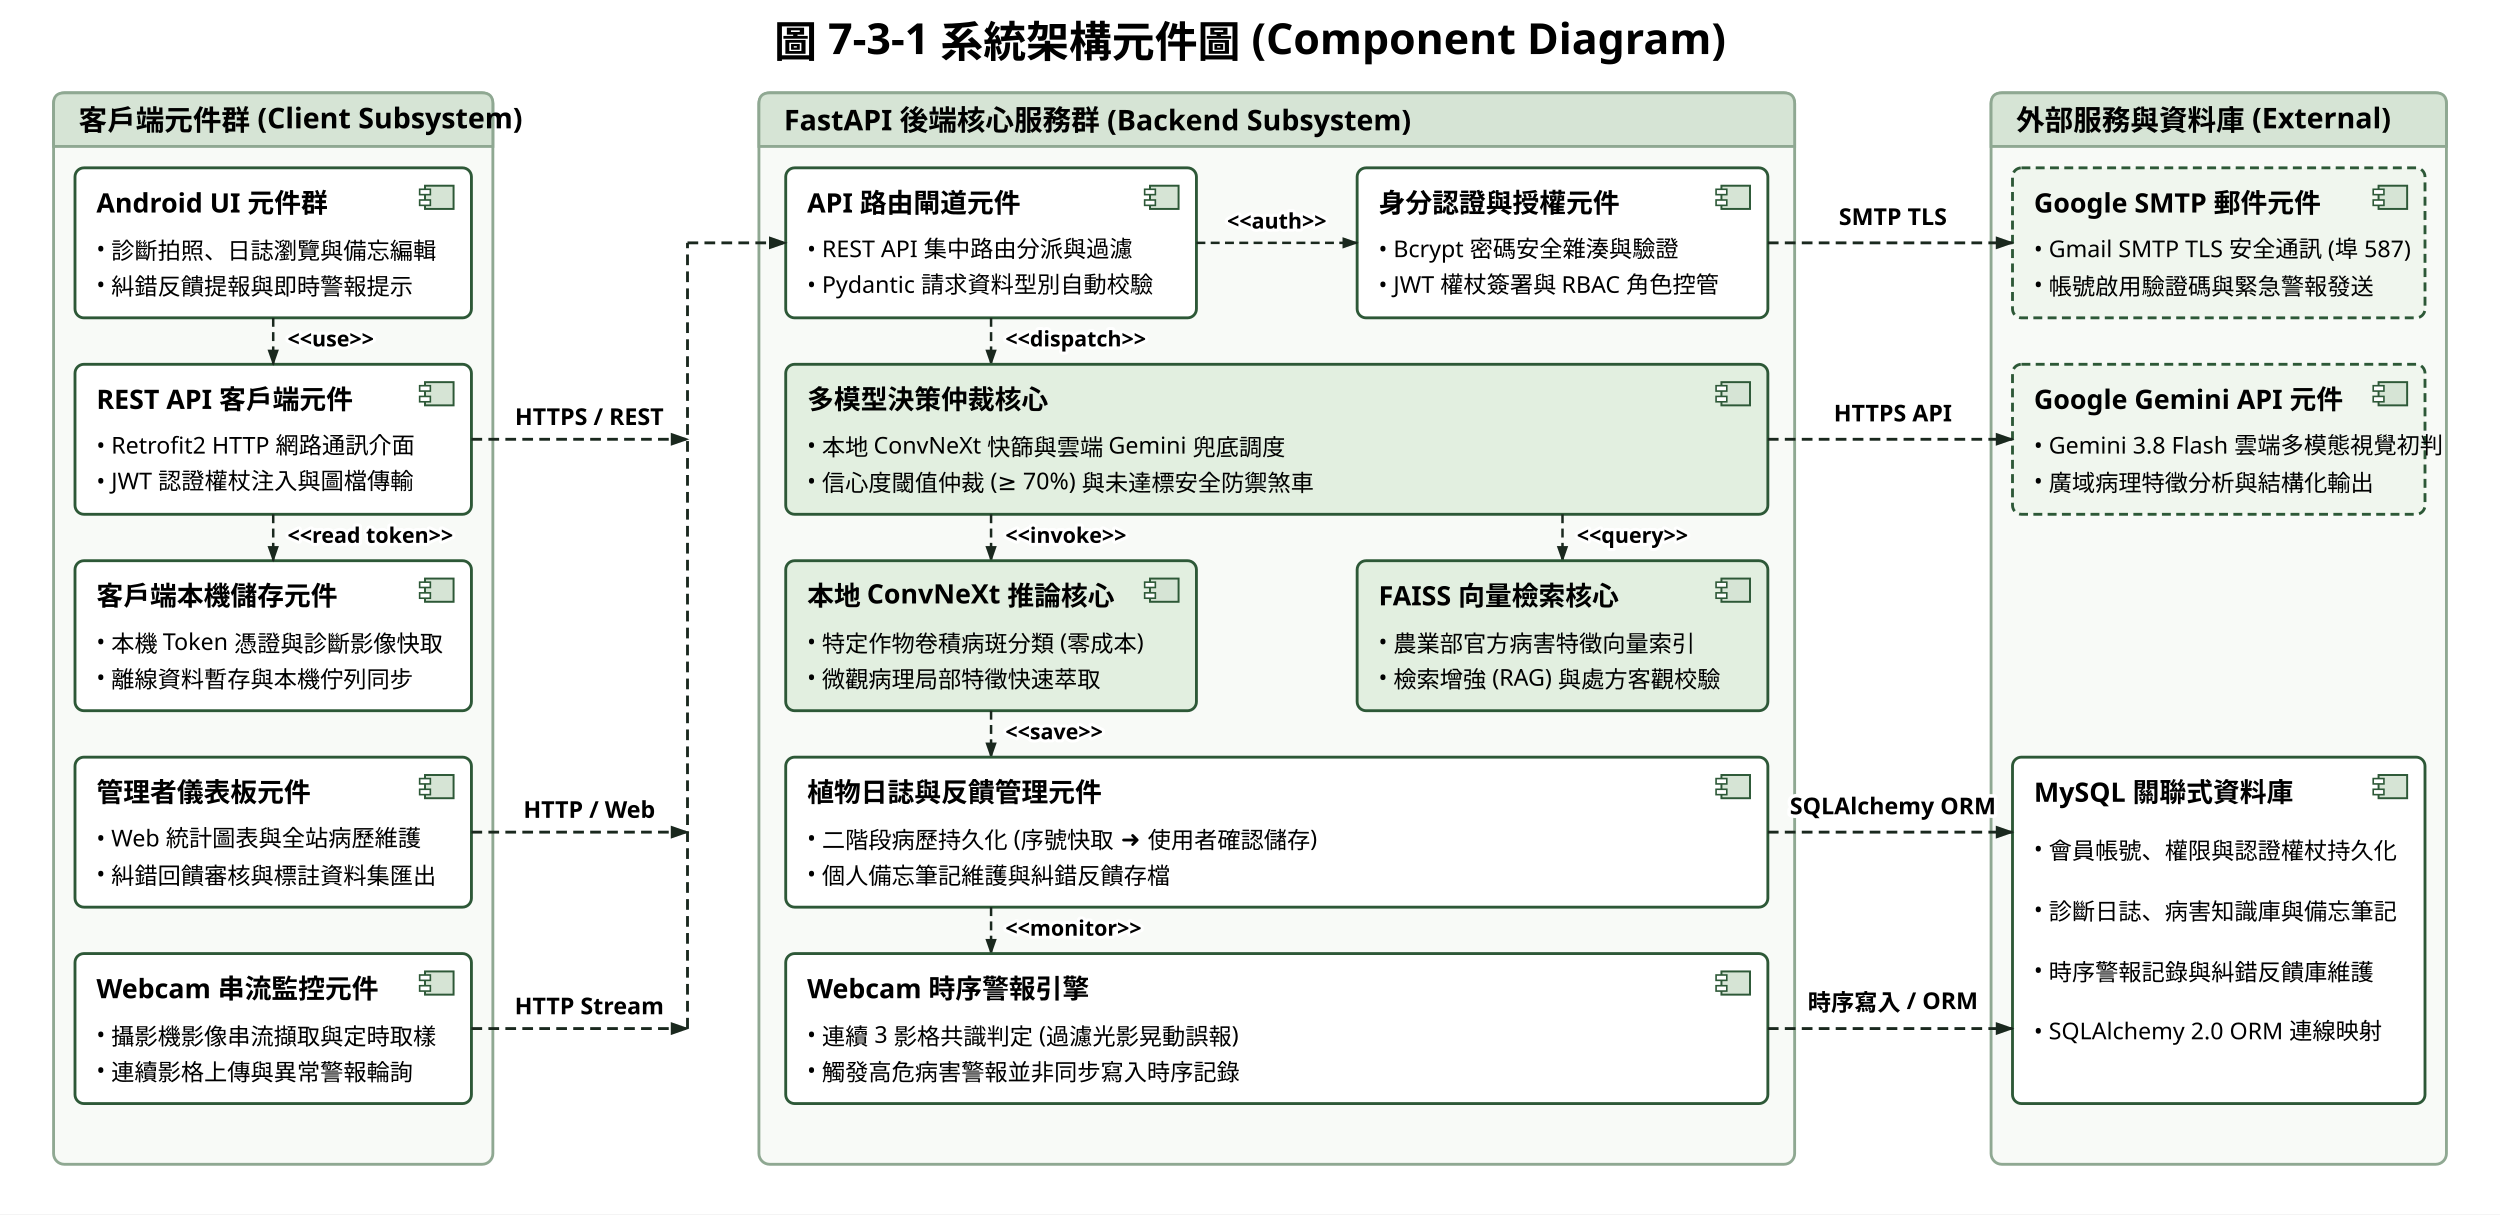
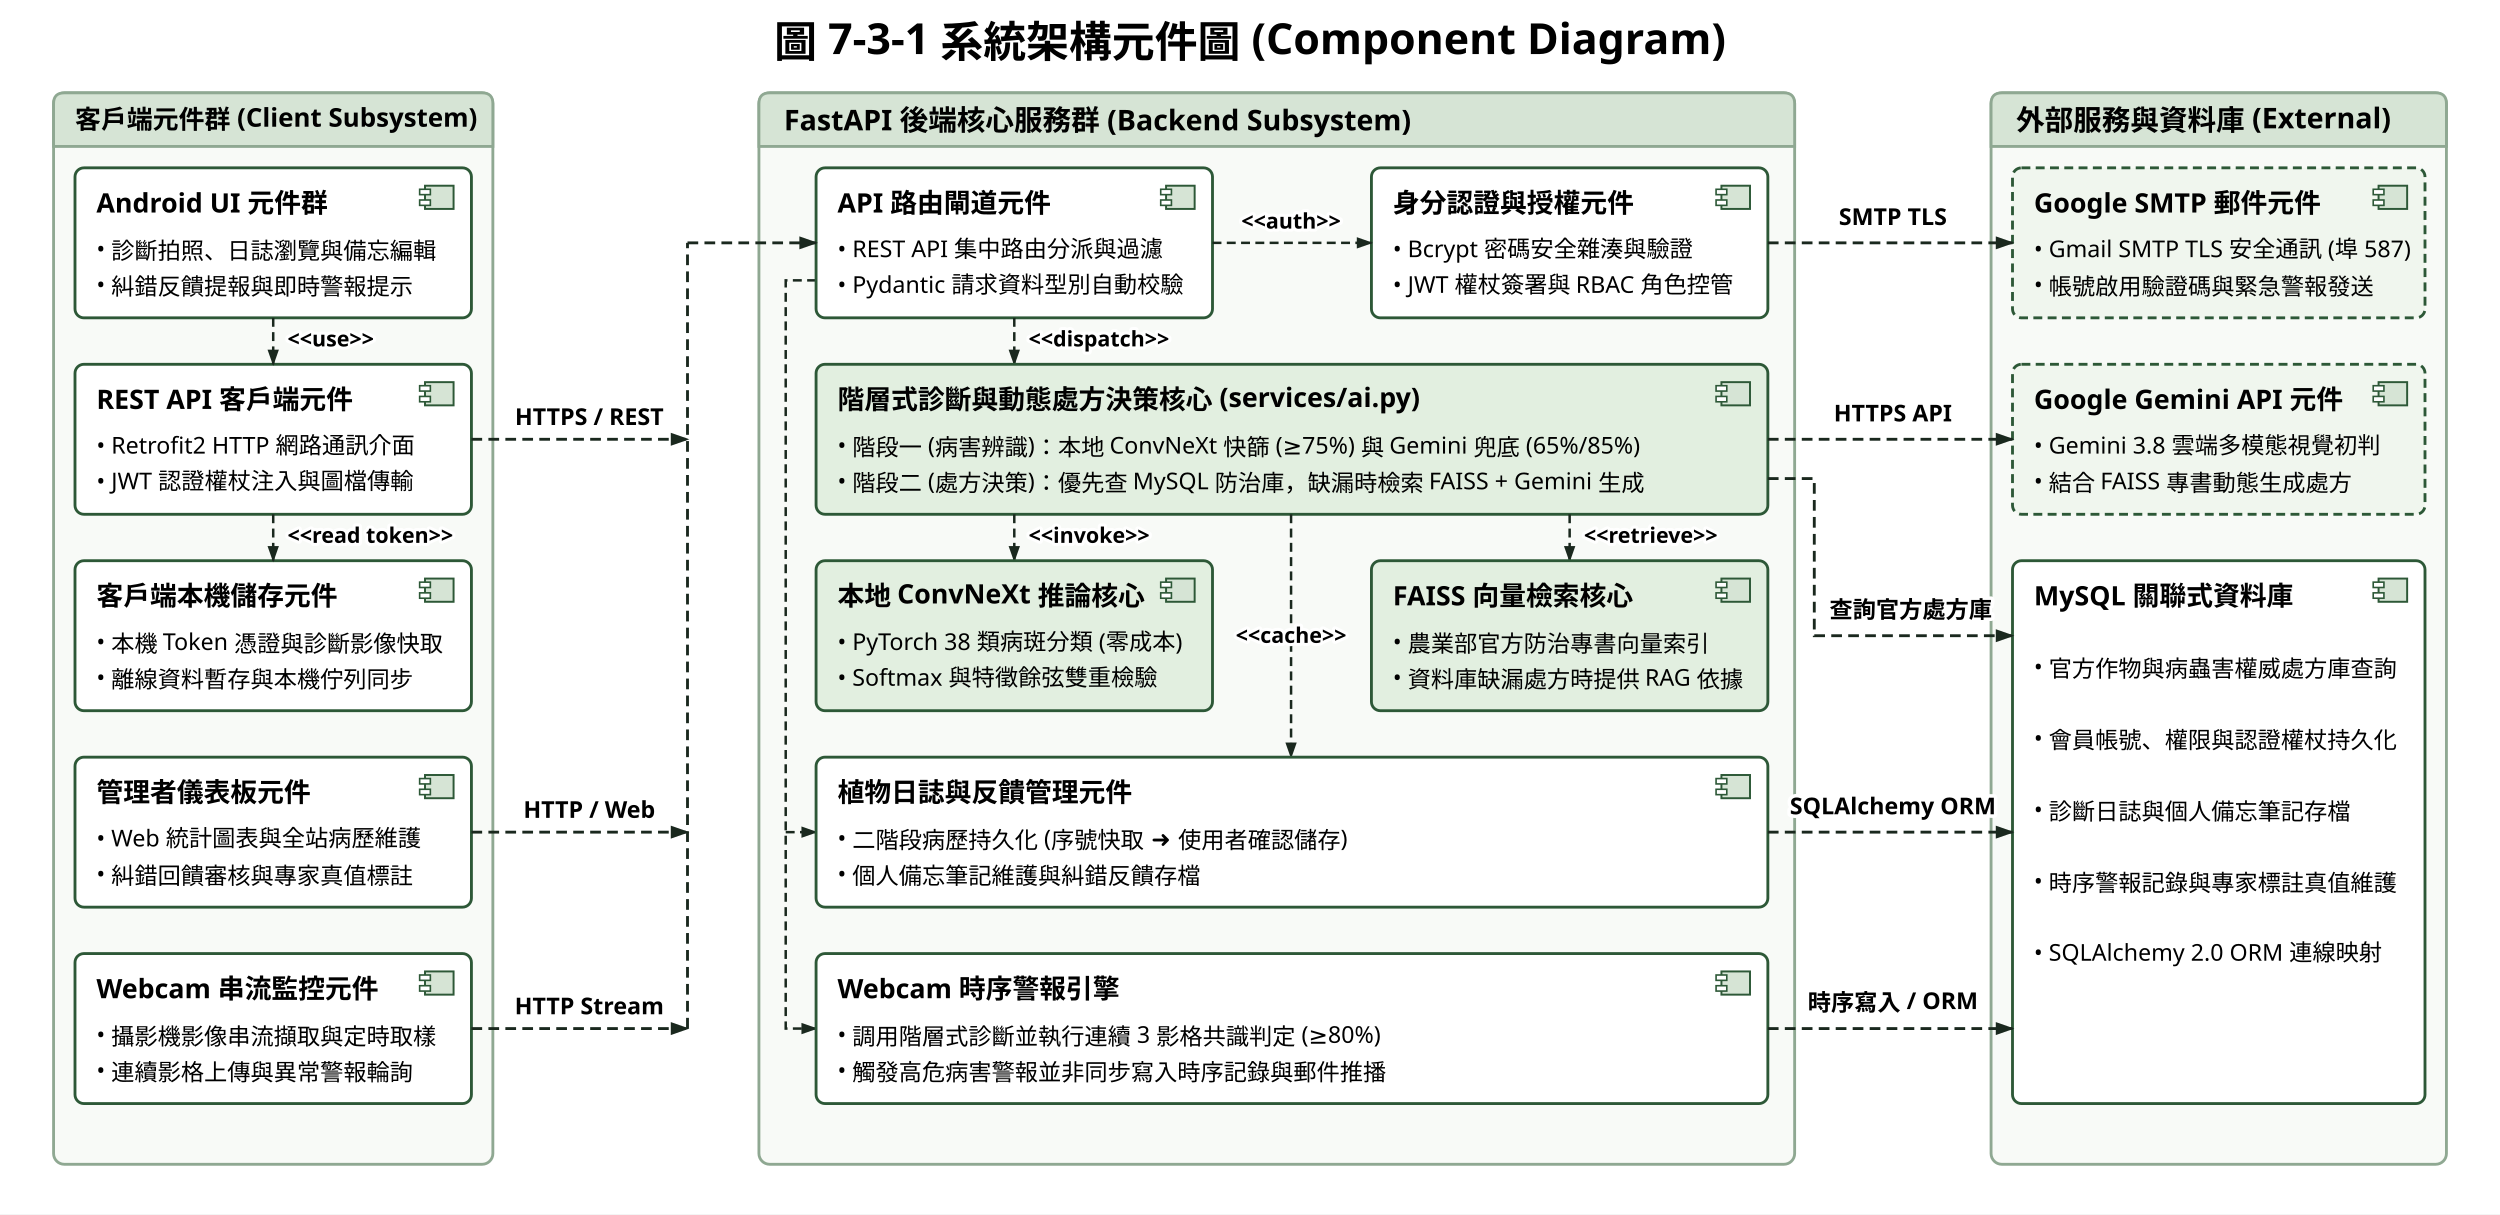
<svg xmlns="http://www.w3.org/2000/svg" viewBox="0 0 1400 680" width="1400" height="680">
  <defs>
    <style>
      .title { font-family: 'Microsoft JhengHei', 'PingFang TC', sans-serif; font-size: 24px; font-weight: bold; fill: #000000; }
      .pkg-title { font-family: 'Microsoft JhengHei', 'PingFang TC', sans-serif; font-size: 16px; font-weight: bold; fill: #000000; }
      .comp-title { font-family: 'Microsoft JhengHei', 'PingFang TC', sans-serif; font-size: 15px; font-weight: bold; fill: #000000; }
      .comp-desc { font-family: 'Microsoft JhengHei', 'PingFang TC', sans-serif; font-size: 13px; font-weight: 500; fill: #000000; }
      .interface-text { font-family: 'Microsoft JhengHei', 'PingFang TC', sans-serif; font-size: 13px; font-weight: bold; fill: #000000; paint-order: stroke fill; stroke: #ffffff; stroke-width: 4px; stroke-linejoin: round; }
      .dep-label { font-family: 'Microsoft JhengHei', 'PingFang TC', sans-serif; font-size: 12px; font-weight: bold; fill: #000000; paint-order: stroke fill; stroke: #ffffff; stroke-width: 3.5px; stroke-linejoin: round; }
      
      .subsystem-bg { fill: #F8FAF7; stroke: #8FA892; stroke-width: 1.6; rx: 6; ry: 6; }
      .subsystem-header { fill: #D6E4D5; stroke: #8FA892; stroke-width: 1.6; }
      
      .comp-box { fill: #FFFFFF; stroke: #2D5837; stroke-width: 1.6; rx: 5; ry: 5; }
      .ai-comp-box { fill: #E2EFE0; stroke: #2D5837; stroke-width: 1.6; rx: 5; ry: 5; }
      .db-comp-box { fill: #FFFFFF; stroke: #2D5837; stroke-width: 1.6; rx: 5; ry: 5; }
      .cloud-comp-box { fill: #F0F6EE; stroke: #2D5837; stroke-dasharray: 5,3; stroke-width: 1.6; rx: 5; ry: 5; }
      
      .line-inter { stroke: #1A281E; stroke-width: 1.6; stroke-dasharray: 6,3.5; fill: none; marker-end: url(#arrow); }
      .line-trunk { stroke: #1A281E; stroke-width: 1.6; stroke-dasharray: 6,3.5; fill: none; }
      .line-intra { stroke: #1A281E; stroke-width: 1.4; stroke-dasharray: 5,3; fill: none; marker-end: url(#arrow); }
    </style>
    <marker id="arrow" viewBox="0 0 10 10" refX="9" refY="5" markerWidth="6.5" markerHeight="6.5" orient="auto-start-reverse">
      <path d="M 0 1.5 L 10 5 L 0 8.5 z" fill="#1A281E" />
    </marker>
    <g id="comp-icon">
      <rect x="0" y="0" width="16" height="13" fill="#D6E4D5" stroke="#2D5837" stroke-width="1.1" />
      <rect x="-3" y="2" width="6" height="3" fill="#FFFFFF" stroke="#2D5837" stroke-width="0.9" />
      <rect x="-3" y="8" width="6" height="3" fill="#FFFFFF" stroke="#2D5837" stroke-width="0.9" />
    </g>
  </defs>
  <rect width="100%" height="100%" fill="#ffffff" />
  <text x="700" y="32" class="title" text-anchor="middle">圖 7-3-1 系統架構元件圖 (Component Diagram)</text>
  <g transform="translate(30, 52)">
    <rect width="246" height="600" class="subsystem-bg" />
    <path d="M 0 6 Q 0 0 6 0 L 240 0 Q 246 0 246 6 L 246 30 L 0 30 Z" class="subsystem-header" />
-     <text x="14" y="21" class="pkg-title">客戶端元件群 (Client Subsystem)</text>
+     <text x="12" y="20" class="pkg-title" style="font-size: 14.5px;">客戶端元件群 (Client Subsystem)</text>
    <g transform="translate(12, 42)">
      <rect width="222" height="84" class="comp-box" />
      <use href="#comp-icon" x="196" y="10" />
      <text x="12" y="25" class="comp-title">Android UI 元件群</text>
      <text x="12" y="50" class="comp-desc">• 診斷拍照、日誌瀏覽與備忘編輯</text>
      <text x="12" y="70" class="comp-desc">• 糾錯反饋提報與即時警報提示</text>
    </g>
    <g transform="translate(12, 152)">
      <rect width="222" height="84" class="comp-box" />
      <use href="#comp-icon" x="196" y="10" />
      <text x="12" y="25" class="comp-title">REST API 客戶端元件</text>
      <text x="12" y="50" class="comp-desc">• Retrofit2 HTTP 網路通訊介面</text>
      <text x="12" y="70" class="comp-desc">• JWT 認證權杖注入與圖檔傳輸</text>
    </g>
    <g transform="translate(12, 262)">
      <rect width="222" height="84" class="comp-box" />
      <use href="#comp-icon" x="196" y="10" />
      <text x="12" y="25" class="comp-title">客戶端本機儲存元件</text>
      <text x="12" y="50" class="comp-desc">• 本機 Token 憑證與診斷影像快取</text>
      <text x="12" y="70" class="comp-desc">• 離線資料暫存與本機佇列同步</text>
    </g>
    <g transform="translate(12, 372)">
      <rect width="222" height="84" class="comp-box" />
      <use href="#comp-icon" x="196" y="10" />
      <text x="12" y="25" class="comp-title">管理者儀表板元件</text>
      <text x="12" y="50" class="comp-desc">• Web 統計圖表與全站病歷維護</text>
-       <text x="12" y="70" class="comp-desc">• 糾錯回饋審核與標註資料集匯出</text>
+       <text x="12" y="70" class="comp-desc">• 糾錯回饋審核與專家真值標註</text>
    </g>
    <g transform="translate(12, 482)">
      <rect width="222" height="84" class="comp-box" />
      <use href="#comp-icon" x="196" y="10" />
      <text x="12" y="25" class="comp-title">Webcam 串流監控元件</text>
      <text x="12" y="50" class="comp-desc">• 攝影機影像串流擷取與定時取樣</text>
      <text x="12" y="70" class="comp-desc">• 連續影格上傳與異常警報輪詢</text>
    </g>
    <line x1="123" y1="126" x2="123" y2="152" class="line-intra" />
    <text x="131" y="142" class="dep-label" text-anchor="start">&lt;&lt;use&gt;&gt;</text>
    <line x1="123" y1="236" x2="123" y2="262" class="line-intra" />
    <text x="131" y="252" class="dep-label" text-anchor="start">&lt;&lt;read token&gt;&gt;</text>
  </g>
  <g transform="translate(425, 52)">
    <rect width="580" height="600" class="subsystem-bg" />
    <path d="M 0 6 Q 0 0 6 0 L 574 0 Q 580 0 580 6 L 580 30 L 0 30 Z" class="subsystem-header" />
    <text x="14" y="21" class="pkg-title">FastAPI 後端核心服務群 (Backend Subsystem)</text>
-     <g transform="translate(15, 42)">
-       <rect width="230" height="84" class="comp-box" />
-       <use href="#comp-icon" x="204" y="10" />
+     <path d="M 32 105 L 15 105 L 15 524 L 32 524" class="line-intra" />
+     <line x1="15" y1="414" x2="32" y2="414" class="line-intra" />
+     <g transform="translate(32, 42)">
+       <rect width="222" height="84" class="comp-box" />
+       <use href="#comp-icon" x="196" y="10" />
      <text x="12" y="25" class="comp-title">API 路由閘道元件</text>
      <text x="12" y="50" class="comp-desc">• REST API 集中路由分派與過濾</text>
      <text x="12" y="70" class="comp-desc">• Pydantic 請求資料型別自動校驗</text>
    </g>
-     <g transform="translate(335, 42)">
-       <rect width="230" height="84" class="comp-box" />
-       <use href="#comp-icon" x="204" y="10" />
+     <g transform="translate(343, 42)">
+       <rect width="222" height="84" class="comp-box" />
+       <use href="#comp-icon" x="196" y="10" />
      <text x="12" y="25" class="comp-title">身分認證與授權元件</text>
      <text x="12" y="50" class="comp-desc">• Bcrypt 密碼安全雜湊與驗證</text>
      <text x="12" y="70" class="comp-desc">• JWT 權杖簽署與 RBAC 角色控管</text>
    </g>
-     <line x1="245" y1="84" x2="335" y2="84" class="line-intra" />
-     <text x="290" y="76" class="dep-label" text-anchor="middle">&lt;&lt;auth&gt;&gt;</text>
-     <line x1="130" y1="126" x2="130" y2="152" class="line-intra" />
-     <text x="138" y="142" class="dep-label" text-anchor="start">&lt;&lt;dispatch&gt;&gt;</text>
-     <g transform="translate(15, 152)">
-       <rect width="550" height="84" class="ai-comp-box" />
-       <use href="#comp-icon" x="524" y="10" />
-       <text x="12" y="25" class="comp-title">多模型決策仲裁核心</text>
-       <text x="12" y="50" class="comp-desc">• 本地 ConvNeXt 快篩與雲端 Gemini 兜底調度</text>
-       <text x="12" y="70" class="comp-desc">• 信心度閾值仲裁 (≥ 70%) 與未達標安全防禦煞車</text>
+     <line x1="254" y1="84" x2="343" y2="84" class="line-intra" />
+     <text x="298" y="76" class="dep-label" text-anchor="middle">&lt;&lt;auth&gt;&gt;</text>
+     <line x1="143" y1="126" x2="143" y2="152" class="line-intra" />
+     <text x="151" y="142" class="dep-label" text-anchor="start">&lt;&lt;dispatch&gt;&gt;</text>
+     <g transform="translate(32, 152)">
+       <rect width="533" height="84" class="ai-comp-box" />
+       <use href="#comp-icon" x="507" y="10" />
+       <text x="12" y="25" class="comp-title">階層式診斷與動態處方決策核心 (services/ai.py)</text>
+       <text x="12" y="50" class="comp-desc">• 階段一 (病害辨識)：本地 ConvNeXt 快篩 (≥75%) 與 Gemini 兜底 (65%/85%)</text>
+       <text x="12" y="70" class="comp-desc">• 階段二 (處方決策)：優先查 MySQL 防治庫，缺漏時檢索 FAISS + Gemini 生成</text>
    </g>
-     <line x1="130" y1="236" x2="130" y2="262" class="line-intra" />
-     <text x="138" y="252" class="dep-label" text-anchor="start">&lt;&lt;invoke&gt;&gt;</text>
-     <line x1="450" y1="236" x2="450" y2="262" class="line-intra" />
-     <text x="458" y="252" class="dep-label" text-anchor="start">&lt;&lt;query&gt;&gt;</text>
-     <g transform="translate(15, 262)">
-       <rect width="230" height="84" class="ai-comp-box" />
-       <use href="#comp-icon" x="204" y="10" />
+     <line x1="143" y1="236" x2="143" y2="262" class="line-intra" />
+     <text x="151" y="252" class="dep-label" text-anchor="start">&lt;&lt;invoke&gt;&gt;</text>
+     <line x1="454" y1="236" x2="454" y2="262" class="line-intra" />
+     <text x="462" y="252" class="dep-label" text-anchor="start">&lt;&lt;retrieve&gt;&gt;</text>
+     <line x1="298" y1="236" x2="298" y2="372" class="line-intra" />
+     <text x="298" y="308" class="dep-label" text-anchor="middle">&lt;&lt;cache&gt;&gt;</text>
+     <g transform="translate(32, 262)">
+       <rect width="222" height="84" class="ai-comp-box" />
+       <use href="#comp-icon" x="196" y="10" />
      <text x="12" y="25" class="comp-title">本地 ConvNeXt 推論核心</text>
-       <text x="12" y="50" class="comp-desc">• 特定作物卷積病斑分類 (零成本)</text>
-       <text x="12" y="70" class="comp-desc">• 微觀病理局部特徵快速萃取</text>
+       <text x="12" y="50" class="comp-desc">• PyTorch 38 類病斑分類 (零成本)</text>
+       <text x="12" y="70" class="comp-desc">• Softmax 與特徵餘弦雙重檢驗</text>
    </g>
-     <g transform="translate(335, 262)">
-       <rect width="230" height="84" class="ai-comp-box" />
-       <use href="#comp-icon" x="204" y="10" />
+     <g transform="translate(343, 262)">
+       <rect width="222" height="84" class="ai-comp-box" />
+       <use href="#comp-icon" x="196" y="10" />
      <text x="12" y="25" class="comp-title">FAISS 向量檢索核心</text>
-       <text x="12" y="50" class="comp-desc">• 農業部官方病害特徵向量索引</text>
-       <text x="12" y="70" class="comp-desc">• 檢索增強 (RAG) 與處方客觀校驗</text>
+       <text x="12" y="50" class="comp-desc">• 農業部官方防治專書向量索引</text>
+       <text x="12" y="70" class="comp-desc">• 資料庫缺漏處方時提供 RAG 依據</text>
    </g>
-     <line x1="130" y1="346" x2="130" y2="372" class="line-intra" />
-     <text x="138" y="362" class="dep-label" text-anchor="start">&lt;&lt;save&gt;&gt;</text>
-     <g transform="translate(15, 372)">
-       <rect width="550" height="84" class="comp-box" />
-       <use href="#comp-icon" x="524" y="10" />
+     <g transform="translate(32, 372)">
+       <rect width="533" height="84" class="comp-box" />
+       <use href="#comp-icon" x="507" y="10" />
      <text x="12" y="25" class="comp-title">植物日誌與反饋管理元件</text>
      <text x="12" y="50" class="comp-desc">• 二階段病歷持久化 (序號快取 ➜ 使用者確認儲存)</text>
      <text x="12" y="70" class="comp-desc">• 個人備忘筆記維護與糾錯反饋存檔</text>
    </g>
-     <line x1="130" y1="456" x2="130" y2="482" class="line-intra" />
-     <text x="138" y="472" class="dep-label" text-anchor="start">&lt;&lt;monitor&gt;&gt;</text>
-     <g transform="translate(15, 482)">
-       <rect width="550" height="84" class="comp-box" />
-       <use href="#comp-icon" x="524" y="10" />
+     <g transform="translate(32, 482)">
+       <rect width="533" height="84" class="comp-box" />
+       <use href="#comp-icon" x="507" y="10" />
      <text x="12" y="25" class="comp-title">Webcam 時序警報引擎</text>
-       <text x="12" y="50" class="comp-desc">• 連續 3 影格共識判定 (過濾光影晃動誤報)</text>
-       <text x="12" y="70" class="comp-desc">• 觸發高危病害警報並非同步寫入時序記錄</text>
+       <text x="12" y="50" class="comp-desc">• 調用階層式診斷並執行連續 3 影格共識判定 (≥80%)</text>
+       <text x="12" y="70" class="comp-desc">• 觸發高危病害警報並非同步寫入時序記錄與郵件推播</text>
    </g>
  </g>
  <g transform="translate(1115, 52)">
    <rect width="255" height="600" class="subsystem-bg" />
    <path d="M 0 6 Q 0 0 6 0 L 249 0 Q 255 0 255 6 L 255 30 L 0 30 Z" class="subsystem-header" />
    <text x="14" y="21" class="pkg-title">外部服務與資料庫 (External)</text>
    <g transform="translate(12, 42)">
      <rect width="231" height="84" class="cloud-comp-box" />
      <use href="#comp-icon" x="205" y="10" />
      <text x="12" y="25" class="comp-title">Google SMTP 郵件元件</text>
      <text x="12" y="50" class="comp-desc">• Gmail SMTP TLS 安全通訊 (埠 587)</text>
      <text x="12" y="70" class="comp-desc">• 帳號啟用驗證碼與緊急警報發送</text>
    </g>
    <g transform="translate(12, 152)">
      <rect width="231" height="84" class="cloud-comp-box" />
      <use href="#comp-icon" x="205" y="10" />
      <text x="12" y="25" class="comp-title">Google Gemini API 元件</text>
-       <text x="12" y="50" class="comp-desc">• Gemini 3.8 Flash 雲端多模態視覺初判</text>
-       <text x="12" y="70" class="comp-desc">• 廣域病理特徵分析與結構化輸出</text>
+       <text x="12" y="50" class="comp-desc">• Gemini 3.8 雲端多模態視覺初判</text>
+       <text x="12" y="70" class="comp-desc">• 結合 FAISS 專書動態生成處方</text>
    </g>
-     <g transform="translate(12, 372)">
-       <rect width="231" height="194" class="db-comp-box" />
+     <g transform="translate(12, 262)">
+       <rect width="231" height="304" class="db-comp-box" />
      <use href="#comp-icon" x="205" y="10" />
      <text x="12" y="25" class="comp-title">MySQL 關聯式資料庫</text>
-       <text x="12" y="56" class="comp-desc">• 會員帳號、權限與認證權杖持久化</text>
-       <text x="12" y="90" class="comp-desc">• 診斷日誌、病害知識庫與備忘筆記</text>
-       <text x="12" y="124" class="comp-desc">• 時序警報記錄與糾錯反饋庫維護</text>
-       <text x="12" y="158" class="comp-desc">• SQLAlchemy 2.0 ORM 連線映射</text>
+       <text x="12" y="64" class="comp-desc">• 官方作物與病蟲害權威處方庫查詢</text>
+       <text x="12" y="104" class="comp-desc">• 會員帳號、權限與認證權杖持久化</text>
+       <text x="12" y="144" class="comp-desc">• 診斷日誌與個人備忘筆記存檔</text>
+       <text x="12" y="184" class="comp-desc">• 時序警報記錄與專家標註真值維護</text>
+       <text x="12" y="224" class="comp-desc">• SQLAlchemy 2.0 ORM 連線映射</text>
    </g>
  </g>
  <line x1="264" y1="246" x2="385" y2="246" class="line-inter" />
  <text x="330" y="238" class="interface-text" text-anchor="middle">HTTPS / REST</text>
  <line x1="264" y1="466" x2="385" y2="466" class="line-inter" />
  <text x="330" y="458" class="interface-text" text-anchor="middle">HTTP / Web</text>
  <line x1="264" y1="576" x2="385" y2="576" class="line-inter" />
  <text x="330" y="568" class="interface-text" text-anchor="middle">HTTP Stream</text>
  <line x1="385" y1="576" x2="385" y2="136" class="line-trunk" />
-   <line x1="385" y1="136" x2="440" y2="136" class="line-inter" />
+   <line x1="385" y1="136" x2="457" y2="136" class="line-inter" />
  <line x1="990" y1="136" x2="1127" y2="136" class="line-inter" />
  <text x="1060" y="126" class="interface-text" text-anchor="middle">SMTP TLS</text>
  <line x1="990" y1="246" x2="1127" y2="246" class="line-inter" />
  <text x="1060" y="236" class="interface-text" text-anchor="middle">HTTPS API</text>
+   <path d="M 990 268 L 1016 268 L 1016 356 L 1127 356" class="line-inter" />
+   <text x="1070" y="346" class="interface-text" text-anchor="middle">查詢官方處方庫</text>
  <line x1="990" y1="466" x2="1127" y2="466" class="line-inter" />
  <text x="1060" y="456" class="interface-text" text-anchor="middle">SQLAlchemy ORM</text>
  <line x1="990" y1="576" x2="1127" y2="576" class="line-inter" />
  <text x="1060" y="566" class="interface-text" text-anchor="middle">時序寫入 / ORM</text>
</svg>
